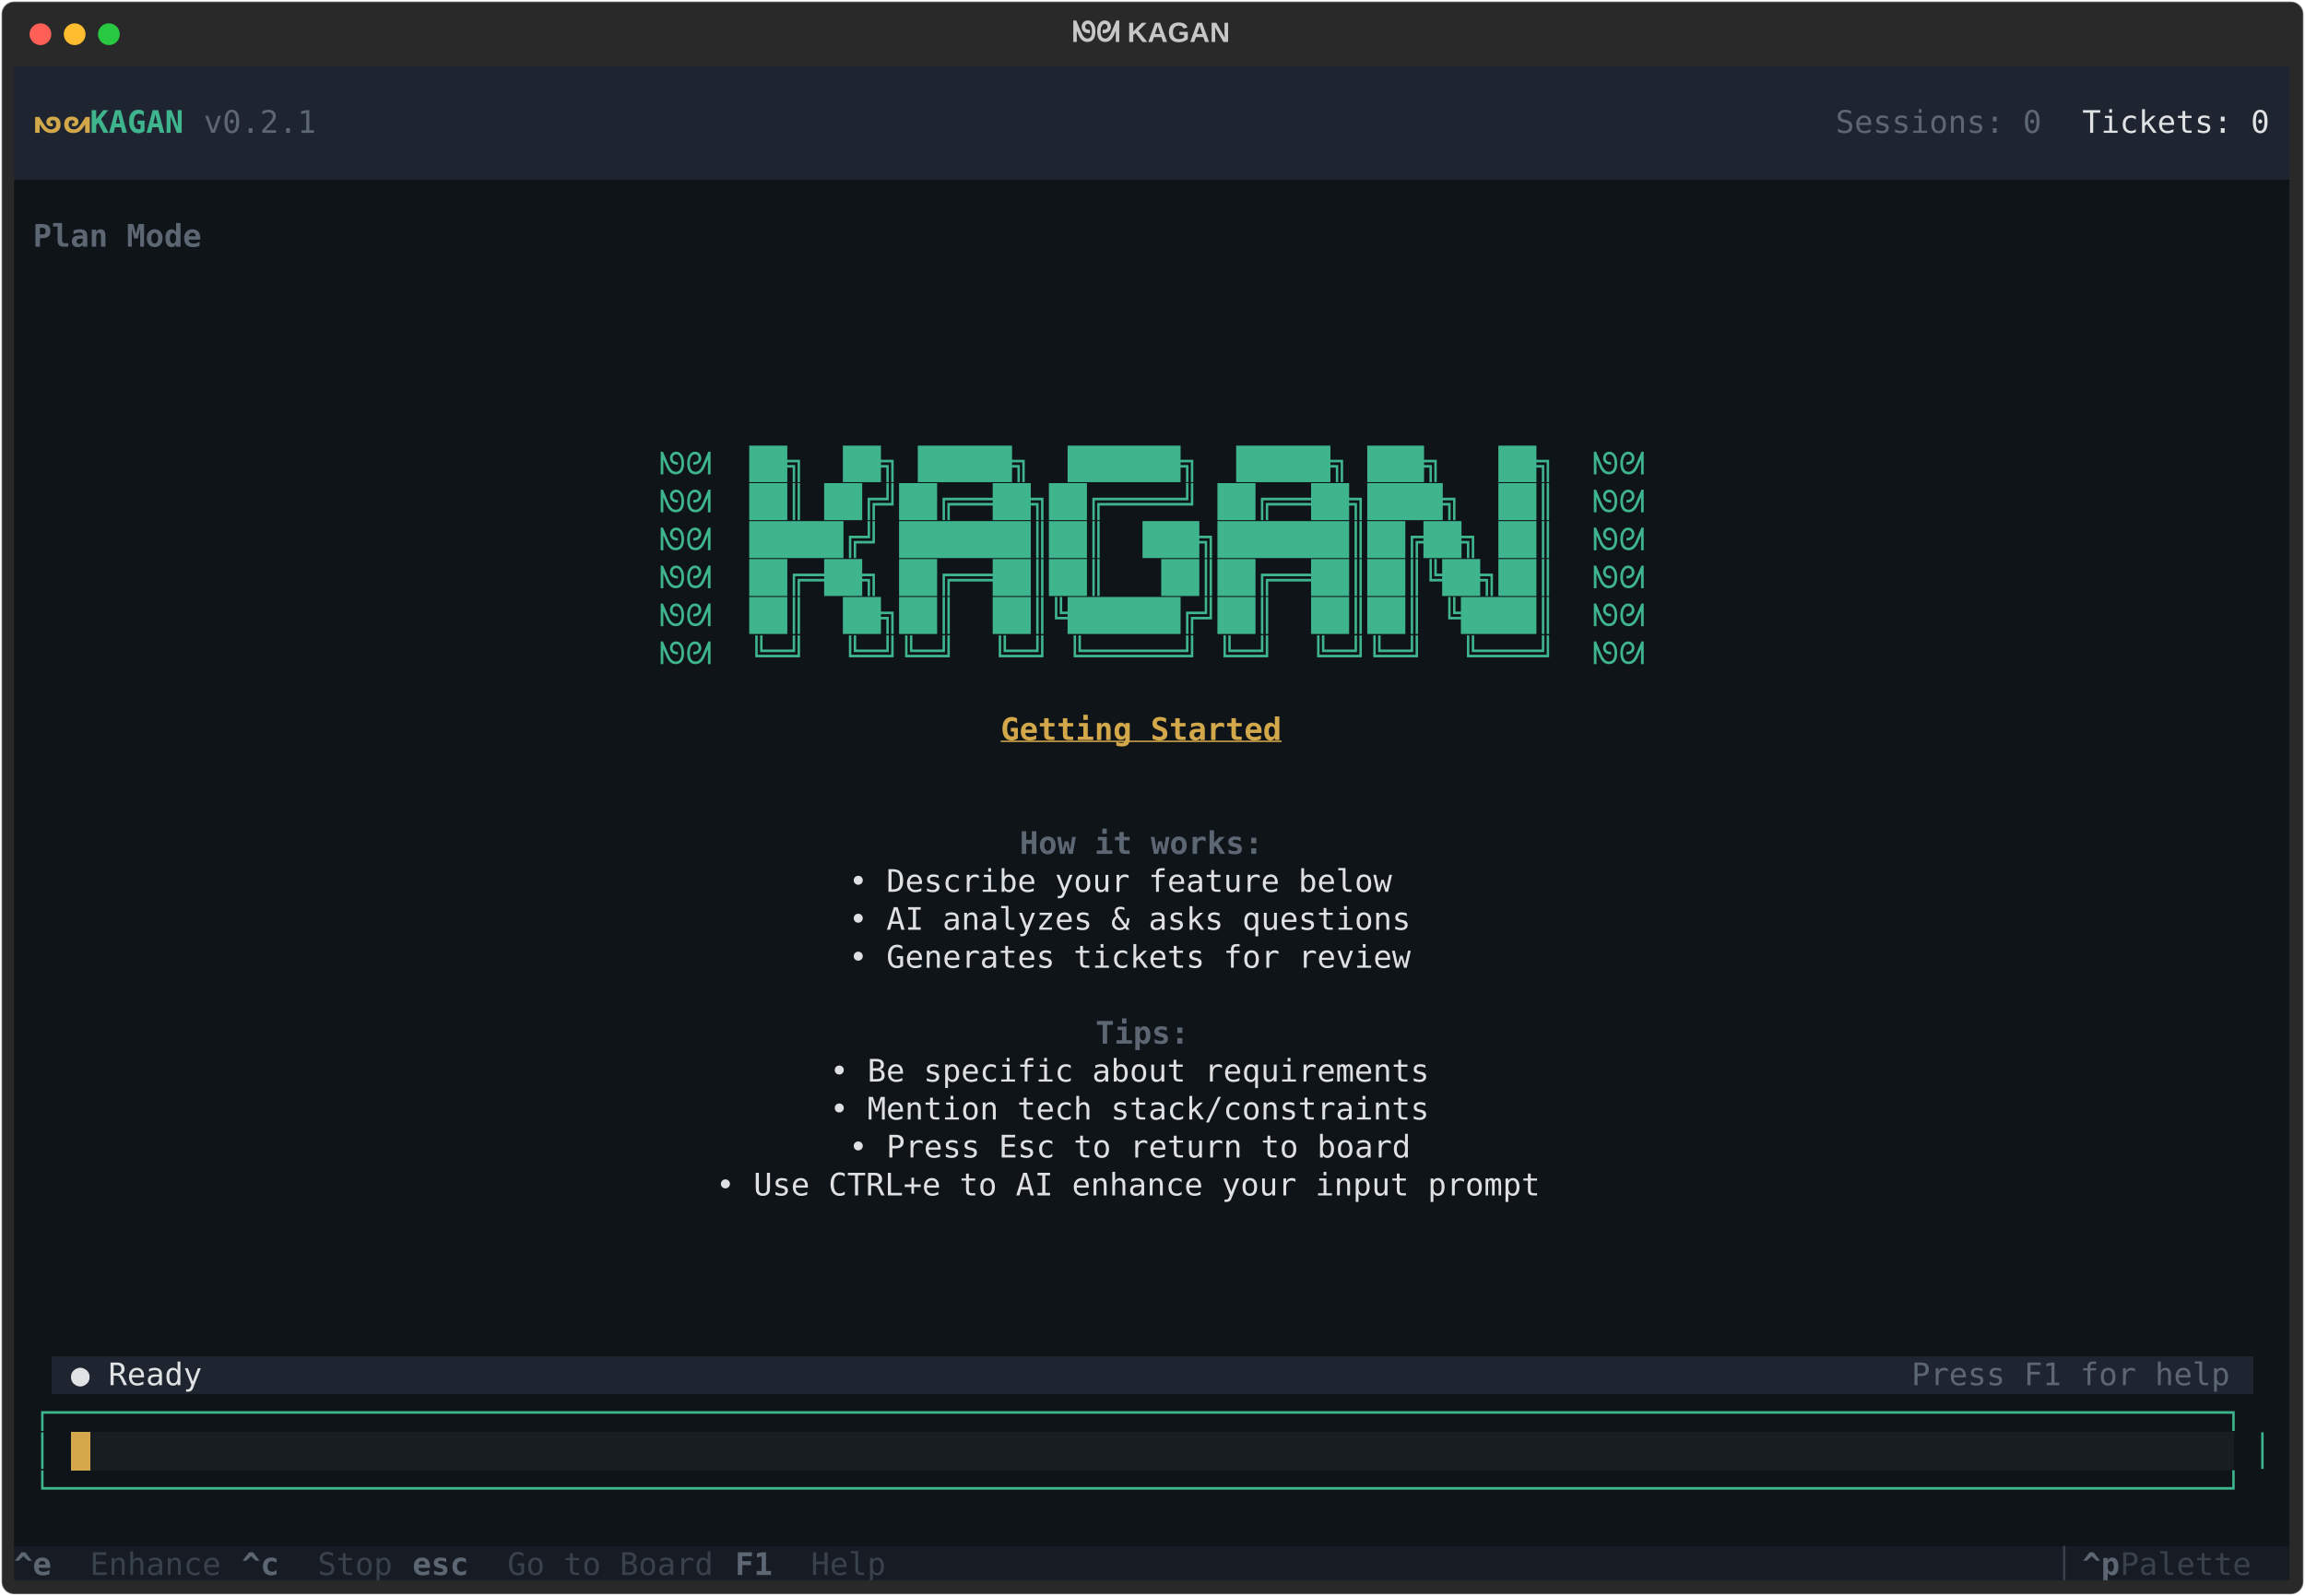
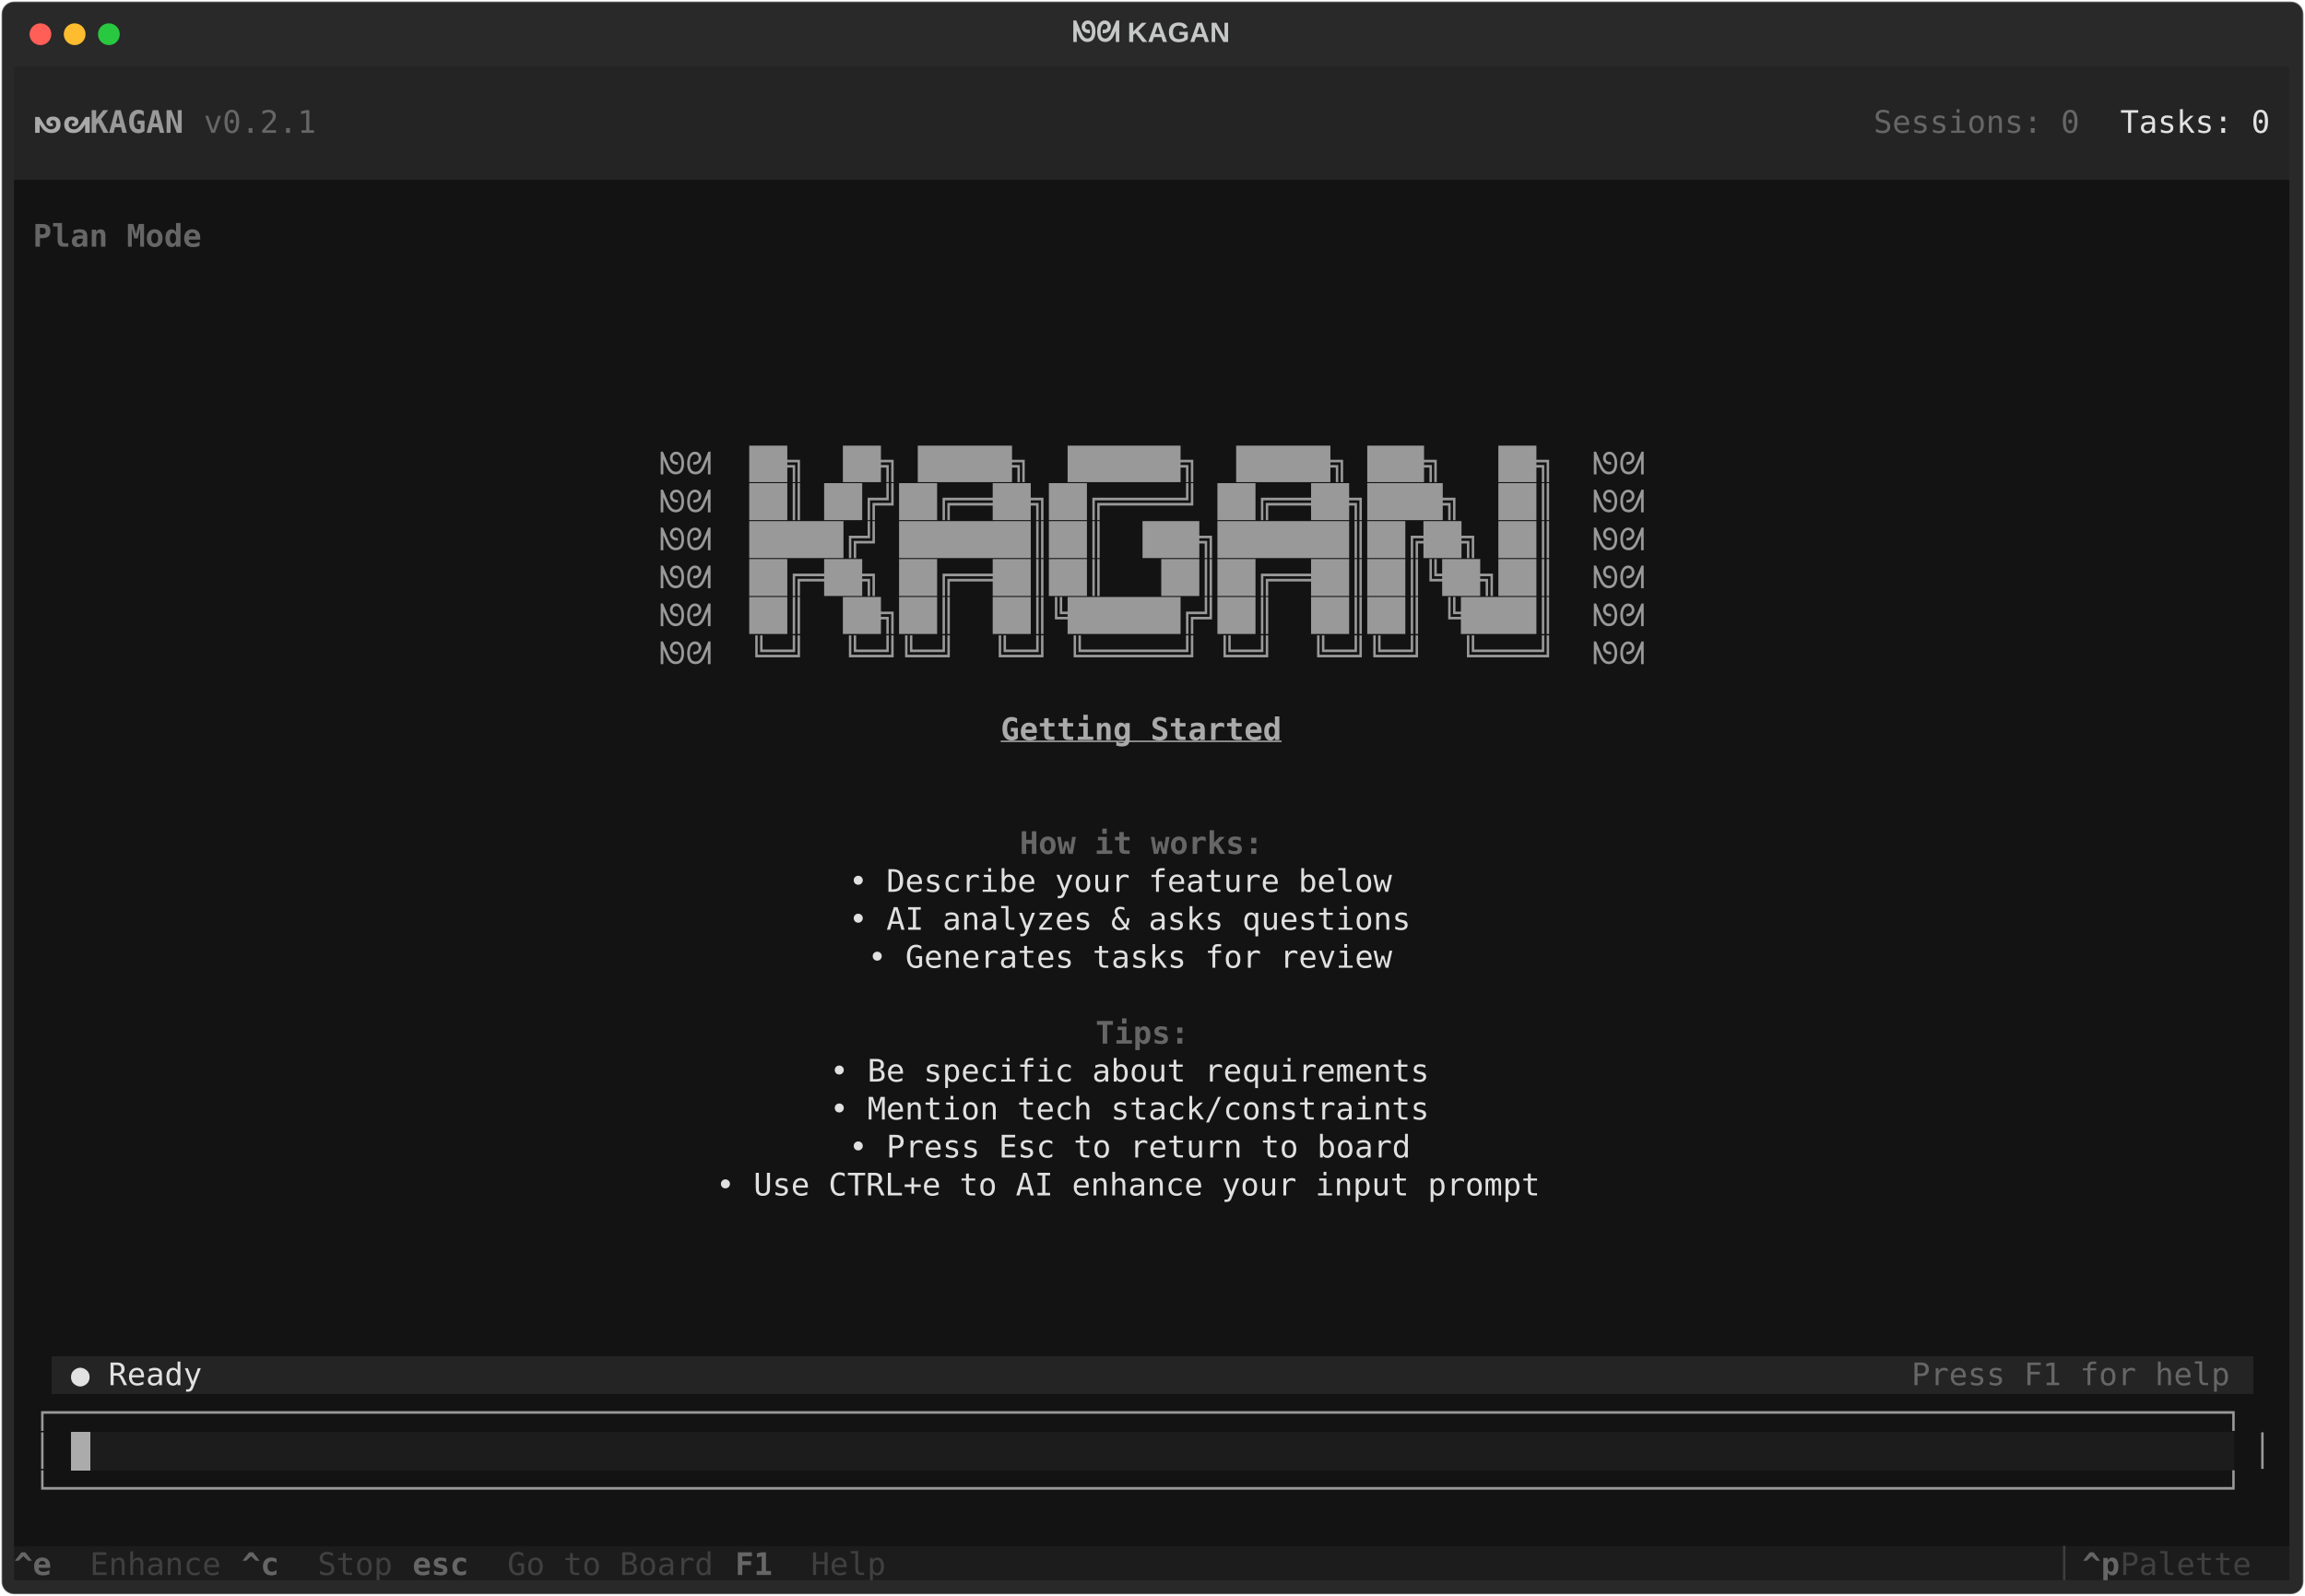
<svg xmlns="http://www.w3.org/2000/svg" class="rich-terminal" viewBox="0 0 1482 1026.0">
  <style>

    @font-face {
        font-family: "Fira Code";
        src: local("FiraCode-Regular"),
                url("https://cdnjs.cloudflare.com/ajax/libs/firacode/6.2.0/woff2/FiraCode-Regular.woff2") format("woff2"),
                url("https://cdnjs.cloudflare.com/ajax/libs/firacode/6.2.0/woff/FiraCode-Regular.woff") format("woff");
        font-style: normal;
        font-weight: 400;
    }
    @font-face {
        font-family: "Fira Code";
        src: local("FiraCode-Bold"),
                url("https://cdnjs.cloudflare.com/ajax/libs/firacode/6.2.0/woff2/FiraCode-Bold.woff2") format("woff2"),
                url("https://cdnjs.cloudflare.com/ajax/libs/firacode/6.2.0/woff/FiraCode-Bold.woff") format("woff");
        font-style: bold;
        font-weight: 700;
    }

    .terminal-matrix {
        font-family: Fira Code, monospace;
        font-size: 20px;
        line-height: 24.4px;
        font-variant-east-asian: full-width;
    }

    .terminal-title {
        font-size: 18px;
        font-weight: bold;
        font-family: arial;
    }

    .terminal-r1 { fill: #c5c8c6 }
- .terminal-r2 { fill: #d3a84b;font-weight: bold }
- .terminal-r3 { fill: #3fb58e;font-weight: bold }
- .terminal-r4 { fill: #5c6773 }
- .terminal-r5 { fill: #e1e2e4 }
- .terminal-r6 { fill: #5c6773;font-weight: bold }
- .terminal-r7 { fill: #3fb58e }
- .terminal-r8 { fill: #d3a84b;font-weight: bold;text-decoration: underline; }
- .terminal-r9 { fill: #dfe0e1 }
- .terminal-r10 { fill: #0f1419 }
- .terminal-r11 { fill: #c5cdd9 }
- .terminal-r12 { fill: #39414b }
- .terminal-r13 { fill: #393f48 }
+ .terminal-r2 { fill: #aaaaaa;font-weight: bold }
+ .terminal-r3 { fill: #999999;font-weight: bold }
+ .terminal-r4 { fill: #666666 }
+ .terminal-r5 { fill: #e2e2e2 }
+ .terminal-r6 { fill: #666666;font-weight: bold }
+ .terminal-r7 { fill: #999999 }
+ .terminal-r8 { fill: #aaaaaa;font-weight: bold;text-decoration: underline; }
+ .terminal-r9 { fill: #e0e0e0 }
+ .terminal-r10 { fill: #131313 }
+ .terminal-r11 { fill: #cccccc }
+ .terminal-r12 { fill: #404040 }
+ .terminal-r13 { fill: #3e3e3e }
    </style>
  <defs>
    <clipPath id="terminal-clip-terminal">
      <rect x="0" y="0" width="1463.0" height="975.0" />
    </clipPath>
    <clipPath id="terminal-line-0">
      <rect x="0" y="1.5" width="1464" height="24.65" />
    </clipPath>
    <clipPath id="terminal-line-1">
      <rect x="0" y="25.9" width="1464" height="24.65" />
    </clipPath>
    <clipPath id="terminal-line-2">
      <rect x="0" y="50.3" width="1464" height="24.65" />
    </clipPath>
    <clipPath id="terminal-line-3">
      <rect x="0" y="74.7" width="1464" height="24.65" />
    </clipPath>
    <clipPath id="terminal-line-4">
      <rect x="0" y="99.1" width="1464" height="24.65" />
    </clipPath>
    <clipPath id="terminal-line-5">
      <rect x="0" y="123.5" width="1464" height="24.65" />
    </clipPath>
    <clipPath id="terminal-line-6">
      <rect x="0" y="147.9" width="1464" height="24.65" />
    </clipPath>
    <clipPath id="terminal-line-7">
      <rect x="0" y="172.3" width="1464" height="24.65" />
    </clipPath>
    <clipPath id="terminal-line-8">
      <rect x="0" y="196.7" width="1464" height="24.65" />
    </clipPath>
    <clipPath id="terminal-line-9">
      <rect x="0" y="221.1" width="1464" height="24.65" />
    </clipPath>
    <clipPath id="terminal-line-10">
      <rect x="0" y="245.5" width="1464" height="24.65" />
    </clipPath>
    <clipPath id="terminal-line-11">
      <rect x="0" y="269.9" width="1464" height="24.65" />
    </clipPath>
    <clipPath id="terminal-line-12">
      <rect x="0" y="294.3" width="1464" height="24.65" />
    </clipPath>
    <clipPath id="terminal-line-13">
      <rect x="0" y="318.7" width="1464" height="24.65" />
    </clipPath>
    <clipPath id="terminal-line-14">
      <rect x="0" y="343.1" width="1464" height="24.65" />
    </clipPath>
    <clipPath id="terminal-line-15">
      <rect x="0" y="367.5" width="1464" height="24.65" />
    </clipPath>
    <clipPath id="terminal-line-16">
      <rect x="0" y="391.9" width="1464" height="24.65" />
    </clipPath>
    <clipPath id="terminal-line-17">
      <rect x="0" y="416.3" width="1464" height="24.65" />
    </clipPath>
    <clipPath id="terminal-line-18">
      <rect x="0" y="440.7" width="1464" height="24.65" />
    </clipPath>
    <clipPath id="terminal-line-19">
      <rect x="0" y="465.1" width="1464" height="24.65" />
    </clipPath>
    <clipPath id="terminal-line-20">
      <rect x="0" y="489.5" width="1464" height="24.65" />
    </clipPath>
    <clipPath id="terminal-line-21">
      <rect x="0" y="513.9" width="1464" height="24.65" />
    </clipPath>
    <clipPath id="terminal-line-22">
      <rect x="0" y="538.3" width="1464" height="24.65" />
    </clipPath>
    <clipPath id="terminal-line-23">
      <rect x="0" y="562.7" width="1464" height="24.65" />
    </clipPath>
    <clipPath id="terminal-line-24">
      <rect x="0" y="587.1" width="1464" height="24.65" />
    </clipPath>
    <clipPath id="terminal-line-25">
      <rect x="0" y="611.5" width="1464" height="24.65" />
    </clipPath>
    <clipPath id="terminal-line-26">
      <rect x="0" y="635.9" width="1464" height="24.65" />
    </clipPath>
    <clipPath id="terminal-line-27">
      <rect x="0" y="660.3" width="1464" height="24.65" />
    </clipPath>
    <clipPath id="terminal-line-28">
      <rect x="0" y="684.7" width="1464" height="24.65" />
    </clipPath>
    <clipPath id="terminal-line-29">
      <rect x="0" y="709.1" width="1464" height="24.65" />
    </clipPath>
    <clipPath id="terminal-line-30">
      <rect x="0" y="733.5" width="1464" height="24.65" />
    </clipPath>
    <clipPath id="terminal-line-31">
      <rect x="0" y="757.9" width="1464" height="24.65" />
    </clipPath>
    <clipPath id="terminal-line-32">
      <rect x="0" y="782.3" width="1464" height="24.65" />
    </clipPath>
    <clipPath id="terminal-line-33">
      <rect x="0" y="806.7" width="1464" height="24.65" />
    </clipPath>
    <clipPath id="terminal-line-34">
      <rect x="0" y="831.1" width="1464" height="24.65" />
    </clipPath>
    <clipPath id="terminal-line-35">
      <rect x="0" y="855.5" width="1464" height="24.65" />
    </clipPath>
    <clipPath id="terminal-line-36">
      <rect x="0" y="879.9" width="1464" height="24.65" />
    </clipPath>
    <clipPath id="terminal-line-37">
      <rect x="0" y="904.3" width="1464" height="24.65" />
    </clipPath>
    <clipPath id="terminal-line-38">
      <rect x="0" y="928.7" width="1464" height="24.65" />
    </clipPath>
  </defs>
  <rect fill="#292929" stroke="rgba(255,255,255,0.35)" stroke-width="1" x="1" y="1" width="1480" height="1024" rx="8" />
  <text class="terminal-title" fill="#c5c8c6" text-anchor="middle" x="740" y="27">ᘚᘛ KAGAN</text>
  <g transform="translate(26,22)">
    <circle cx="0" cy="0" r="7" fill="#ff5f57" />
    <circle cx="22" cy="0" r="7" fill="#febc2e" />
    <circle cx="44" cy="0" r="7" fill="#28c840" />
  </g>
  <g transform="translate(9, 41)" clip-path="url(#terminal-clip-terminal)">
-     <rect fill="#1e2530" x="0" y="1.5" width="1464" height="24.65" shape-rendering="crispEdges" />
-     <rect fill="#1e2530" x="0" y="25.9" width="12.2" height="24.65" shape-rendering="crispEdges" />
-     <rect fill="#1e2530" x="12.2" y="25.9" width="24.4" height="24.65" shape-rendering="crispEdges" />
-     <rect fill="#1e2530" x="36.6" y="25.9" width="12.2" height="24.65" shape-rendering="crispEdges" />
-     <rect fill="#1e2530" x="48.8" y="25.9" width="61" height="24.65" shape-rendering="crispEdges" />
-     <rect fill="#1e2530" x="109.8" y="25.9" width="12.2" height="24.65" shape-rendering="crispEdges" />
-     <rect fill="#1e2530" x="122" y="25.9" width="73.2" height="24.65" shape-rendering="crispEdges" />
-     <rect fill="#1e2530" x="195.2" y="25.9" width="0" height="24.65" shape-rendering="crispEdges" />
-     <rect fill="#1e2530" x="195.2" y="25.9" width="951.6" height="24.65" shape-rendering="crispEdges" />
-     <rect fill="#1e2530" x="1146.8" y="25.9" width="0" height="24.65" shape-rendering="crispEdges" />
-     <rect fill="#1e2530" x="1146.8" y="25.9" width="24.4" height="24.65" shape-rendering="crispEdges" />
-     <rect fill="#1e2530" x="1171.2" y="25.9" width="134.2" height="24.65" shape-rendering="crispEdges" />
-     <rect fill="#1e2530" x="1305.4" y="25.9" width="24.4" height="24.65" shape-rendering="crispEdges" />
-     <rect fill="#1e2530" x="1329.8" y="25.9" width="122" height="24.65" shape-rendering="crispEdges" />
-     <rect fill="#1e2530" x="1451.8" y="25.9" width="12.2" height="24.65" shape-rendering="crispEdges" />
-     <rect fill="#1e2530" x="0" y="50.3" width="1464" height="24.65" shape-rendering="crispEdges" />
-     <rect fill="#0f1419" x="0" y="74.7" width="1464" height="24.65" shape-rendering="crispEdges" />
-     <rect fill="#0f1419" x="0" y="99.1" width="12.2" height="24.65" shape-rendering="crispEdges" />
-     <rect fill="#0f1419" x="12.2" y="99.1" width="109.8" height="24.65" shape-rendering="crispEdges" />
-     <rect fill="#0f1419" x="122" y="99.1" width="1342" height="24.65" shape-rendering="crispEdges" />
-     <rect fill="#0f1419" x="0" y="123.5" width="1464" height="24.65" shape-rendering="crispEdges" />
-     <rect fill="#0f1419" x="0" y="147.9" width="1464" height="24.65" shape-rendering="crispEdges" />
-     <rect fill="#0f1419" x="0" y="172.3" width="1464" height="24.65" shape-rendering="crispEdges" />
-     <rect fill="#0f1419" x="0" y="196.7" width="1464" height="24.65" shape-rendering="crispEdges" />
-     <rect fill="#0f1419" x="0" y="221.1" width="1464" height="24.65" shape-rendering="crispEdges" />
-     <rect fill="#0f1419" x="0" y="245.5" width="414.8" height="24.65" shape-rendering="crispEdges" />
-     <rect fill="#0f1419" x="414.8" y="245.5" width="622.2" height="24.65" shape-rendering="crispEdges" />
-     <rect fill="#0f1419" x="1037" y="245.5" width="427" height="24.65" shape-rendering="crispEdges" />
-     <rect fill="#0f1419" x="0" y="269.9" width="414.8" height="24.65" shape-rendering="crispEdges" />
-     <rect fill="#0f1419" x="414.8" y="269.9" width="622.2" height="24.65" shape-rendering="crispEdges" />
-     <rect fill="#0f1419" x="1037" y="269.9" width="427" height="24.65" shape-rendering="crispEdges" />
-     <rect fill="#0f1419" x="0" y="294.3" width="414.8" height="24.65" shape-rendering="crispEdges" />
-     <rect fill="#0f1419" x="414.8" y="294.3" width="622.2" height="24.65" shape-rendering="crispEdges" />
-     <rect fill="#0f1419" x="1037" y="294.3" width="427" height="24.65" shape-rendering="crispEdges" />
-     <rect fill="#0f1419" x="0" y="318.7" width="414.8" height="24.65" shape-rendering="crispEdges" />
-     <rect fill="#0f1419" x="414.8" y="318.7" width="622.2" height="24.65" shape-rendering="crispEdges" />
-     <rect fill="#0f1419" x="1037" y="318.7" width="427" height="24.65" shape-rendering="crispEdges" />
-     <rect fill="#0f1419" x="0" y="343.1" width="414.8" height="24.65" shape-rendering="crispEdges" />
-     <rect fill="#0f1419" x="414.8" y="343.1" width="622.2" height="24.65" shape-rendering="crispEdges" />
-     <rect fill="#0f1419" x="1037" y="343.1" width="427" height="24.65" shape-rendering="crispEdges" />
-     <rect fill="#0f1419" x="0" y="367.5" width="414.8" height="24.65" shape-rendering="crispEdges" />
-     <rect fill="#0f1419" x="414.8" y="367.5" width="622.2" height="24.65" shape-rendering="crispEdges" />
-     <rect fill="#0f1419" x="1037" y="367.5" width="427" height="24.65" shape-rendering="crispEdges" />
-     <rect fill="#0f1419" x="0" y="391.9" width="1464" height="24.65" shape-rendering="crispEdges" />
-     <rect fill="#0f1419" x="0" y="416.3" width="634.4" height="24.65" shape-rendering="crispEdges" />
-     <rect fill="#0f1419" x="634.4" y="416.3" width="183" height="24.65" shape-rendering="crispEdges" />
-     <rect fill="#0f1419" x="817.4" y="416.3" width="646.6" height="24.65" shape-rendering="crispEdges" />
-     <rect fill="#0f1419" x="0" y="440.7" width="1464" height="24.65" shape-rendering="crispEdges" />
-     <rect fill="#0f1419" x="0" y="465.1" width="1464" height="24.65" shape-rendering="crispEdges" />
-     <rect fill="#0f1419" x="0" y="489.5" width="646.6" height="24.65" shape-rendering="crispEdges" />
-     <rect fill="#0f1419" x="646.6" y="489.5" width="158.6" height="24.65" shape-rendering="crispEdges" />
-     <rect fill="#0f1419" x="805.2" y="489.5" width="658.8" height="24.65" shape-rendering="crispEdges" />
-     <rect fill="#0f1419" x="0" y="513.9" width="536.8" height="24.65" shape-rendering="crispEdges" />
-     <rect fill="#0f1419" x="536.8" y="513.9" width="378.2" height="24.65" shape-rendering="crispEdges" />
-     <rect fill="#0f1419" x="915" y="513.9" width="549" height="24.65" shape-rendering="crispEdges" />
-     <rect fill="#0f1419" x="0" y="538.3" width="536.8" height="24.65" shape-rendering="crispEdges" />
-     <rect fill="#0f1419" x="536.8" y="538.3" width="390.4" height="24.65" shape-rendering="crispEdges" />
-     <rect fill="#0f1419" x="927.2" y="538.3" width="536.8" height="24.65" shape-rendering="crispEdges" />
-     <rect fill="#0f1419" x="0" y="562.7" width="536.8" height="24.65" shape-rendering="crispEdges" />
-     <rect fill="#0f1419" x="536.8" y="562.7" width="390.4" height="24.65" shape-rendering="crispEdges" />
-     <rect fill="#0f1419" x="927.2" y="562.7" width="536.8" height="24.65" shape-rendering="crispEdges" />
-     <rect fill="#0f1419" x="0" y="587.1" width="1464" height="24.65" shape-rendering="crispEdges" />
-     <rect fill="#0f1419" x="0" y="611.5" width="695.4" height="24.65" shape-rendering="crispEdges" />
-     <rect fill="#0f1419" x="695.4" y="611.5" width="61" height="24.65" shape-rendering="crispEdges" />
-     <rect fill="#0f1419" x="756.4" y="611.5" width="707.6" height="24.65" shape-rendering="crispEdges" />
-     <rect fill="#0f1419" x="0" y="635.9" width="524.6" height="24.65" shape-rendering="crispEdges" />
-     <rect fill="#0f1419" x="524.6" y="635.9" width="414.8" height="24.65" shape-rendering="crispEdges" />
-     <rect fill="#0f1419" x="939.4" y="635.9" width="524.6" height="24.65" shape-rendering="crispEdges" />
-     <rect fill="#0f1419" x="0" y="660.3" width="524.6" height="24.65" shape-rendering="crispEdges" />
-     <rect fill="#0f1419" x="524.6" y="660.3" width="414.8" height="24.65" shape-rendering="crispEdges" />
-     <rect fill="#0f1419" x="939.4" y="660.3" width="524.6" height="24.65" shape-rendering="crispEdges" />
-     <rect fill="#0f1419" x="0" y="684.7" width="536.8" height="24.65" shape-rendering="crispEdges" />
-     <rect fill="#0f1419" x="536.8" y="684.7" width="390.4" height="24.65" shape-rendering="crispEdges" />
-     <rect fill="#0f1419" x="927.2" y="684.7" width="536.8" height="24.65" shape-rendering="crispEdges" />
-     <rect fill="#0f1419" x="0" y="709.1" width="451.4" height="24.65" shape-rendering="crispEdges" />
-     <rect fill="#0f1419" x="451.4" y="709.1" width="561.2" height="24.65" shape-rendering="crispEdges" />
-     <rect fill="#0f1419" x="1012.6" y="709.1" width="451.4" height="24.65" shape-rendering="crispEdges" />
-     <rect fill="#0f1419" x="0" y="733.5" width="1464" height="24.65" shape-rendering="crispEdges" />
-     <rect fill="#0f1419" x="0" y="757.9" width="1464" height="24.65" shape-rendering="crispEdges" />
-     <rect fill="#0f1419" x="0" y="782.3" width="1464" height="24.65" shape-rendering="crispEdges" />
-     <rect fill="#0f1419" x="0" y="806.7" width="1464" height="24.65" shape-rendering="crispEdges" />
-     <rect fill="#0f1419" x="0" y="831.1" width="24.4" height="24.65" shape-rendering="crispEdges" />
-     <rect fill="#1e2530" x="24.4" y="831.1" width="12.2" height="24.65" shape-rendering="crispEdges" />
-     <rect fill="#1e2530" x="36.6" y="831.1" width="85.4" height="24.65" shape-rendering="crispEdges" />
-     <rect fill="#1e2530" x="122" y="831.1" width="1098" height="24.65" shape-rendering="crispEdges" />
-     <rect fill="#1e2530" x="1220" y="831.1" width="207.4" height="24.65" shape-rendering="crispEdges" />
-     <rect fill="#1e2530" x="1427.4" y="831.1" width="12.2" height="24.65" shape-rendering="crispEdges" />
-     <rect fill="#0f1419" x="1439.6" y="831.1" width="24.4" height="24.65" shape-rendering="crispEdges" />
-     <rect fill="#0f1419" x="0" y="855.5" width="12.2" height="24.65" shape-rendering="crispEdges" />
-     <rect fill="#0f1419" x="12.2" y="855.5" width="1439.6" height="24.65" shape-rendering="crispEdges" />
-     <rect fill="#0f1419" x="1451.8" y="855.5" width="12.2" height="24.65" shape-rendering="crispEdges" />
-     <rect fill="#0f1419" x="0" y="879.9" width="12.2" height="24.65" shape-rendering="crispEdges" />
-     <rect fill="#0f1419" x="12.2" y="879.9" width="12.2" height="24.65" shape-rendering="crispEdges" />
-     <rect fill="#0f1419" x="24.4" y="879.9" width="12.2" height="24.65" shape-rendering="crispEdges" />
-     <rect fill="#d4a84b" x="36.6" y="879.9" width="12.2" height="24.65" shape-rendering="crispEdges" />
-     <rect fill="#181d22" x="48.8" y="879.9" width="1378.6" height="24.65" shape-rendering="crispEdges" />
-     <rect fill="#0f1419" x="1427.4" y="879.9" width="12.2" height="24.65" shape-rendering="crispEdges" />
-     <rect fill="#0f1419" x="1439.6" y="879.9" width="12.2" height="24.65" shape-rendering="crispEdges" />
-     <rect fill="#0f1419" x="1451.8" y="879.9" width="12.2" height="24.65" shape-rendering="crispEdges" />
-     <rect fill="#0f1419" x="0" y="904.3" width="12.2" height="24.65" shape-rendering="crispEdges" />
-     <rect fill="#0f1419" x="12.2" y="904.3" width="1439.6" height="24.65" shape-rendering="crispEdges" />
-     <rect fill="#0f1419" x="1451.8" y="904.3" width="12.2" height="24.65" shape-rendering="crispEdges" />
-     <rect fill="#0f1419" x="0" y="928.7" width="1464" height="24.65" shape-rendering="crispEdges" />
-     <rect fill="#171c24" x="0" y="953.1" width="48.8" height="24.65" shape-rendering="crispEdges" />
-     <rect fill="#171c24" x="48.8" y="953.1" width="97.6" height="24.65" shape-rendering="crispEdges" />
-     <rect fill="#171c24" x="146.4" y="953.1" width="48.8" height="24.65" shape-rendering="crispEdges" />
-     <rect fill="#171c24" x="195.2" y="953.1" width="61" height="24.65" shape-rendering="crispEdges" />
-     <rect fill="#171c24" x="256.2" y="953.1" width="61" height="24.65" shape-rendering="crispEdges" />
-     <rect fill="#171c24" x="317.2" y="953.1" width="146.4" height="24.65" shape-rendering="crispEdges" />
-     <rect fill="#171c24" x="463.6" y="953.1" width="48.8" height="24.65" shape-rendering="crispEdges" />
-     <rect fill="#171c24" x="512.4" y="953.1" width="61" height="24.65" shape-rendering="crispEdges" />
-     <rect fill="#171c24" x="573.4" y="953.1" width="744.2" height="24.65" shape-rendering="crispEdges" />
-     <rect fill="#171c24" x="1317.6" y="953.1" width="12.2" height="24.65" shape-rendering="crispEdges" />
-     <rect fill="#171c24" x="1329.8" y="953.1" width="24.4" height="24.65" shape-rendering="crispEdges" />
-     <rect fill="#171c24" x="1354.2" y="953.1" width="97.6" height="24.65" shape-rendering="crispEdges" />
-     <rect fill="#171c24" x="1451.8" y="953.1" width="12.2" height="24.65" shape-rendering="crispEdges" />
+     <rect fill="#242424" x="0" y="1.5" width="1464" height="24.65" shape-rendering="crispEdges" />
+     <rect fill="#242424" x="0" y="25.9" width="12.2" height="24.65" shape-rendering="crispEdges" />
+     <rect fill="#242424" x="12.2" y="25.9" width="24.4" height="24.65" shape-rendering="crispEdges" />
+     <rect fill="#242424" x="36.6" y="25.9" width="12.2" height="24.65" shape-rendering="crispEdges" />
+     <rect fill="#242424" x="48.8" y="25.9" width="61" height="24.65" shape-rendering="crispEdges" />
+     <rect fill="#242424" x="109.8" y="25.9" width="12.2" height="24.65" shape-rendering="crispEdges" />
+     <rect fill="#242424" x="122" y="25.9" width="73.2" height="24.65" shape-rendering="crispEdges" />
+     <rect fill="#242424" x="195.2" y="25.9" width="0" height="24.65" shape-rendering="crispEdges" />
+     <rect fill="#242424" x="195.2" y="25.9" width="976" height="24.65" shape-rendering="crispEdges" />
+     <rect fill="#242424" x="1171.2" y="25.9" width="0" height="24.65" shape-rendering="crispEdges" />
+     <rect fill="#242424" x="1171.2" y="25.9" width="24.4" height="24.65" shape-rendering="crispEdges" />
+     <rect fill="#242424" x="1195.6" y="25.9" width="134.2" height="24.65" shape-rendering="crispEdges" />
+     <rect fill="#242424" x="1329.8" y="25.9" width="24.4" height="24.65" shape-rendering="crispEdges" />
+     <rect fill="#242424" x="1354.2" y="25.9" width="97.6" height="24.65" shape-rendering="crispEdges" />
+     <rect fill="#242424" x="1451.8" y="25.9" width="12.2" height="24.65" shape-rendering="crispEdges" />
+     <rect fill="#242424" x="0" y="50.3" width="1464" height="24.65" shape-rendering="crispEdges" />
+     <rect fill="#131313" x="0" y="74.7" width="1464" height="24.65" shape-rendering="crispEdges" />
+     <rect fill="#131313" x="0" y="99.1" width="12.2" height="24.65" shape-rendering="crispEdges" />
+     <rect fill="#131313" x="12.2" y="99.1" width="109.8" height="24.65" shape-rendering="crispEdges" />
+     <rect fill="#131313" x="122" y="99.1" width="1342" height="24.65" shape-rendering="crispEdges" />
+     <rect fill="#131313" x="0" y="123.5" width="1464" height="24.65" shape-rendering="crispEdges" />
+     <rect fill="#131313" x="0" y="147.9" width="1464" height="24.65" shape-rendering="crispEdges" />
+     <rect fill="#131313" x="0" y="172.3" width="1464" height="24.65" shape-rendering="crispEdges" />
+     <rect fill="#131313" x="0" y="196.7" width="1464" height="24.65" shape-rendering="crispEdges" />
+     <rect fill="#131313" x="0" y="221.1" width="1464" height="24.65" shape-rendering="crispEdges" />
+     <rect fill="#131313" x="0" y="245.5" width="414.8" height="24.65" shape-rendering="crispEdges" />
+     <rect fill="#131313" x="414.8" y="245.5" width="622.2" height="24.65" shape-rendering="crispEdges" />
+     <rect fill="#131313" x="1037" y="245.5" width="427" height="24.65" shape-rendering="crispEdges" />
+     <rect fill="#131313" x="0" y="269.9" width="414.8" height="24.65" shape-rendering="crispEdges" />
+     <rect fill="#131313" x="414.8" y="269.9" width="622.2" height="24.65" shape-rendering="crispEdges" />
+     <rect fill="#131313" x="1037" y="269.9" width="427" height="24.65" shape-rendering="crispEdges" />
+     <rect fill="#131313" x="0" y="294.3" width="414.8" height="24.65" shape-rendering="crispEdges" />
+     <rect fill="#131313" x="414.8" y="294.3" width="622.2" height="24.65" shape-rendering="crispEdges" />
+     <rect fill="#131313" x="1037" y="294.3" width="427" height="24.65" shape-rendering="crispEdges" />
+     <rect fill="#131313" x="0" y="318.7" width="414.8" height="24.65" shape-rendering="crispEdges" />
+     <rect fill="#131313" x="414.8" y="318.7" width="622.2" height="24.65" shape-rendering="crispEdges" />
+     <rect fill="#131313" x="1037" y="318.7" width="427" height="24.65" shape-rendering="crispEdges" />
+     <rect fill="#131313" x="0" y="343.1" width="414.8" height="24.65" shape-rendering="crispEdges" />
+     <rect fill="#131313" x="414.8" y="343.1" width="622.2" height="24.65" shape-rendering="crispEdges" />
+     <rect fill="#131313" x="1037" y="343.1" width="427" height="24.65" shape-rendering="crispEdges" />
+     <rect fill="#131313" x="0" y="367.5" width="414.8" height="24.65" shape-rendering="crispEdges" />
+     <rect fill="#131313" x="414.8" y="367.5" width="622.2" height="24.65" shape-rendering="crispEdges" />
+     <rect fill="#131313" x="1037" y="367.5" width="427" height="24.65" shape-rendering="crispEdges" />
+     <rect fill="#131313" x="0" y="391.9" width="1464" height="24.65" shape-rendering="crispEdges" />
+     <rect fill="#131313" x="0" y="416.3" width="634.4" height="24.65" shape-rendering="crispEdges" />
+     <rect fill="#131313" x="634.4" y="416.3" width="183" height="24.65" shape-rendering="crispEdges" />
+     <rect fill="#131313" x="817.4" y="416.3" width="646.6" height="24.65" shape-rendering="crispEdges" />
+     <rect fill="#131313" x="0" y="440.7" width="1464" height="24.65" shape-rendering="crispEdges" />
+     <rect fill="#131313" x="0" y="465.1" width="1464" height="24.65" shape-rendering="crispEdges" />
+     <rect fill="#131313" x="0" y="489.5" width="646.6" height="24.65" shape-rendering="crispEdges" />
+     <rect fill="#131313" x="646.6" y="489.5" width="158.6" height="24.65" shape-rendering="crispEdges" />
+     <rect fill="#131313" x="805.2" y="489.5" width="658.8" height="24.65" shape-rendering="crispEdges" />
+     <rect fill="#131313" x="0" y="513.9" width="536.8" height="24.65" shape-rendering="crispEdges" />
+     <rect fill="#131313" x="536.8" y="513.9" width="378.2" height="24.65" shape-rendering="crispEdges" />
+     <rect fill="#131313" x="915" y="513.9" width="549" height="24.65" shape-rendering="crispEdges" />
+     <rect fill="#131313" x="0" y="538.3" width="536.8" height="24.65" shape-rendering="crispEdges" />
+     <rect fill="#131313" x="536.8" y="538.3" width="390.4" height="24.65" shape-rendering="crispEdges" />
+     <rect fill="#131313" x="927.2" y="538.3" width="536.8" height="24.65" shape-rendering="crispEdges" />
+     <rect fill="#131313" x="0" y="562.7" width="549" height="24.65" shape-rendering="crispEdges" />
+     <rect fill="#131313" x="549" y="562.7" width="366" height="24.65" shape-rendering="crispEdges" />
+     <rect fill="#131313" x="915" y="562.7" width="549" height="24.65" shape-rendering="crispEdges" />
+     <rect fill="#131313" x="0" y="587.1" width="1464" height="24.65" shape-rendering="crispEdges" />
+     <rect fill="#131313" x="0" y="611.5" width="695.4" height="24.65" shape-rendering="crispEdges" />
+     <rect fill="#131313" x="695.4" y="611.5" width="61" height="24.65" shape-rendering="crispEdges" />
+     <rect fill="#131313" x="756.4" y="611.5" width="707.6" height="24.65" shape-rendering="crispEdges" />
+     <rect fill="#131313" x="0" y="635.9" width="524.6" height="24.65" shape-rendering="crispEdges" />
+     <rect fill="#131313" x="524.6" y="635.9" width="414.8" height="24.65" shape-rendering="crispEdges" />
+     <rect fill="#131313" x="939.4" y="635.9" width="524.6" height="24.65" shape-rendering="crispEdges" />
+     <rect fill="#131313" x="0" y="660.3" width="524.6" height="24.65" shape-rendering="crispEdges" />
+     <rect fill="#131313" x="524.6" y="660.3" width="414.8" height="24.65" shape-rendering="crispEdges" />
+     <rect fill="#131313" x="939.4" y="660.3" width="524.6" height="24.65" shape-rendering="crispEdges" />
+     <rect fill="#131313" x="0" y="684.7" width="536.8" height="24.65" shape-rendering="crispEdges" />
+     <rect fill="#131313" x="536.8" y="684.7" width="390.4" height="24.65" shape-rendering="crispEdges" />
+     <rect fill="#131313" x="927.2" y="684.7" width="536.8" height="24.65" shape-rendering="crispEdges" />
+     <rect fill="#131313" x="0" y="709.1" width="451.4" height="24.65" shape-rendering="crispEdges" />
+     <rect fill="#131313" x="451.4" y="709.1" width="561.2" height="24.65" shape-rendering="crispEdges" />
+     <rect fill="#131313" x="1012.6" y="709.1" width="451.4" height="24.65" shape-rendering="crispEdges" />
+     <rect fill="#131313" x="0" y="733.5" width="1464" height="24.65" shape-rendering="crispEdges" />
+     <rect fill="#131313" x="0" y="757.9" width="1464" height="24.65" shape-rendering="crispEdges" />
+     <rect fill="#131313" x="0" y="782.3" width="1464" height="24.65" shape-rendering="crispEdges" />
+     <rect fill="#131313" x="0" y="806.7" width="1464" height="24.65" shape-rendering="crispEdges" />
+     <rect fill="#131313" x="0" y="831.1" width="24.4" height="24.65" shape-rendering="crispEdges" />
+     <rect fill="#242424" x="24.4" y="831.1" width="12.2" height="24.65" shape-rendering="crispEdges" />
+     <rect fill="#242424" x="36.6" y="831.1" width="85.4" height="24.65" shape-rendering="crispEdges" />
+     <rect fill="#242424" x="122" y="831.1" width="1098" height="24.65" shape-rendering="crispEdges" />
+     <rect fill="#242424" x="1220" y="831.1" width="207.4" height="24.65" shape-rendering="crispEdges" />
+     <rect fill="#242424" x="1427.4" y="831.1" width="12.2" height="24.65" shape-rendering="crispEdges" />
+     <rect fill="#131313" x="1439.6" y="831.1" width="24.4" height="24.65" shape-rendering="crispEdges" />
+     <rect fill="#131313" x="0" y="855.5" width="12.2" height="24.65" shape-rendering="crispEdges" />
+     <rect fill="#131313" x="12.2" y="855.5" width="1439.6" height="24.65" shape-rendering="crispEdges" />
+     <rect fill="#131313" x="1451.8" y="855.5" width="12.2" height="24.65" shape-rendering="crispEdges" />
+     <rect fill="#131313" x="0" y="879.9" width="12.2" height="24.65" shape-rendering="crispEdges" />
+     <rect fill="#131313" x="12.2" y="879.9" width="12.2" height="24.65" shape-rendering="crispEdges" />
+     <rect fill="#131313" x="24.4" y="879.9" width="12.2" height="24.65" shape-rendering="crispEdges" />
+     <rect fill="#ababab" x="36.6" y="879.9" width="12.2" height="24.65" shape-rendering="crispEdges" />
+     <rect fill="#1c1c1c" x="48.8" y="879.9" width="1378.6" height="24.65" shape-rendering="crispEdges" />
+     <rect fill="#131313" x="1427.4" y="879.9" width="12.2" height="24.65" shape-rendering="crispEdges" />
+     <rect fill="#131313" x="1439.6" y="879.9" width="12.2" height="24.65" shape-rendering="crispEdges" />
+     <rect fill="#131313" x="1451.8" y="879.9" width="12.2" height="24.65" shape-rendering="crispEdges" />
+     <rect fill="#131313" x="0" y="904.3" width="12.2" height="24.65" shape-rendering="crispEdges" />
+     <rect fill="#131313" x="12.2" y="904.3" width="1439.6" height="24.65" shape-rendering="crispEdges" />
+     <rect fill="#131313" x="1451.8" y="904.3" width="12.2" height="24.65" shape-rendering="crispEdges" />
+     <rect fill="#131313" x="0" y="928.7" width="1464" height="24.65" shape-rendering="crispEdges" />
+     <rect fill="#1c1c1c" x="0" y="953.1" width="48.8" height="24.65" shape-rendering="crispEdges" />
+     <rect fill="#1c1c1c" x="48.8" y="953.1" width="97.6" height="24.65" shape-rendering="crispEdges" />
+     <rect fill="#1c1c1c" x="146.4" y="953.1" width="48.8" height="24.65" shape-rendering="crispEdges" />
+     <rect fill="#1c1c1c" x="195.2" y="953.1" width="61" height="24.65" shape-rendering="crispEdges" />
+     <rect fill="#1c1c1c" x="256.2" y="953.1" width="61" height="24.65" shape-rendering="crispEdges" />
+     <rect fill="#1c1c1c" x="317.2" y="953.1" width="146.4" height="24.65" shape-rendering="crispEdges" />
+     <rect fill="#1c1c1c" x="463.6" y="953.1" width="48.8" height="24.65" shape-rendering="crispEdges" />
+     <rect fill="#1c1c1c" x="512.4" y="953.1" width="61" height="24.65" shape-rendering="crispEdges" />
+     <rect fill="#1c1c1c" x="573.4" y="953.1" width="744.2" height="24.65" shape-rendering="crispEdges" />
+     <rect fill="#1c1c1c" x="1317.6" y="953.1" width="12.2" height="24.65" shape-rendering="crispEdges" />
+     <rect fill="#1c1c1c" x="1329.8" y="953.1" width="24.4" height="24.65" shape-rendering="crispEdges" />
+     <rect fill="#1c1c1c" x="1354.2" y="953.1" width="97.6" height="24.65" shape-rendering="crispEdges" />
+     <rect fill="#1c1c1c" x="1451.8" y="953.1" width="12.2" height="24.65" shape-rendering="crispEdges" />
    <g class="terminal-matrix">
      <text class="terminal-r1" x="1464" y="20" textLength="12.2" clip-path="url(#terminal-line-0)">
</text>
      <text class="terminal-r2" x="12.2" y="44.4" textLength="24.4" clip-path="url(#terminal-line-1)">ᘚᘛ</text>
      <text class="terminal-r3" x="48.8" y="44.4" textLength="61" clip-path="url(#terminal-line-1)">KAGAN</text>
      <text class="terminal-r4" x="122" y="44.4" textLength="73.2" clip-path="url(#terminal-line-1)">v0.2.1</text>
-       <text class="terminal-r4" x="1171.2" y="44.4" textLength="134.2" clip-path="url(#terminal-line-1)">Sessions: 0</text>
-       <text class="terminal-r5" x="1329.8" y="44.4" textLength="122" clip-path="url(#terminal-line-1)">Tickets: 0</text>
+       <text class="terminal-r4" x="1195.6" y="44.4" textLength="134.2" clip-path="url(#terminal-line-1)">Sessions: 0</text>
+       <text class="terminal-r5" x="1354.2" y="44.4" textLength="97.6" clip-path="url(#terminal-line-1)">Tasks: 0</text>
      <text class="terminal-r1" x="1464" y="44.4" textLength="12.2" clip-path="url(#terminal-line-1)">
</text>
      <text class="terminal-r1" x="1464" y="68.8" textLength="12.2" clip-path="url(#terminal-line-2)">
</text>
      <text class="terminal-r1" x="1464" y="93.2" textLength="12.2" clip-path="url(#terminal-line-3)">
</text>
      <text class="terminal-r6" x="12.2" y="117.6" textLength="109.8" clip-path="url(#terminal-line-4)">Plan Mode</text>
      <text class="terminal-r1" x="1464" y="117.6" textLength="12.2" clip-path="url(#terminal-line-4)">
</text>
      <text class="terminal-r1" x="1464" y="142" textLength="12.2" clip-path="url(#terminal-line-5)">
</text>
      <text class="terminal-r1" x="1464" y="166.4" textLength="12.2" clip-path="url(#terminal-line-6)">
</text>
      <text class="terminal-r1" x="1464" y="190.8" textLength="12.2" clip-path="url(#terminal-line-7)">
</text>
      <text class="terminal-r1" x="1464" y="215.2" textLength="12.2" clip-path="url(#terminal-line-8)">
</text>
      <text class="terminal-r1" x="1464" y="239.6" textLength="12.2" clip-path="url(#terminal-line-9)">
</text>
      <text class="terminal-r7" x="414.8" y="264" textLength="622.2" clip-path="url(#terminal-line-10)">ᘚᘛ  ██╗  ██╗ █████╗  ██████╗  █████╗ ███╗   ██╗  ᘚᘛ</text>
      <text class="terminal-r1" x="1464" y="264" textLength="12.2" clip-path="url(#terminal-line-10)">
</text>
      <text class="terminal-r7" x="414.8" y="288.4" textLength="622.2" clip-path="url(#terminal-line-11)">ᘚᘛ  ██║ ██╔╝██╔══██╗██╔════╝ ██╔══██╗████╗  ██║  ᘚᘛ</text>
      <text class="terminal-r1" x="1464" y="288.4" textLength="12.2" clip-path="url(#terminal-line-11)">
</text>
      <text class="terminal-r7" x="414.8" y="312.8" textLength="622.2" clip-path="url(#terminal-line-12)">ᘚᘛ  █████╔╝ ███████║██║  ███╗███████║██╔██╗ ██║  ᘚᘛ</text>
      <text class="terminal-r1" x="1464" y="312.8" textLength="12.2" clip-path="url(#terminal-line-12)">
</text>
      <text class="terminal-r7" x="414.8" y="337.2" textLength="622.2" clip-path="url(#terminal-line-13)">ᘚᘛ  ██╔═██╗ ██╔══██║██║   ██║██╔══██║██║╚██╗██║  ᘚᘛ</text>
      <text class="terminal-r1" x="1464" y="337.2" textLength="12.2" clip-path="url(#terminal-line-13)">
</text>
      <text class="terminal-r7" x="414.8" y="361.6" textLength="622.2" clip-path="url(#terminal-line-14)">ᘚᘛ  ██║  ██╗██║  ██║╚██████╔╝██║  ██║██║ ╚████║  ᘚᘛ</text>
      <text class="terminal-r1" x="1464" y="361.6" textLength="12.2" clip-path="url(#terminal-line-14)">
</text>
      <text class="terminal-r7" x="414.8" y="386" textLength="622.2" clip-path="url(#terminal-line-15)">ᘚᘛ  ╚═╝  ╚═╝╚═╝  ╚═╝ ╚═════╝ ╚═╝  ╚═╝╚═╝  ╚═══╝  ᘚᘛ</text>
      <text class="terminal-r1" x="1464" y="386" textLength="12.2" clip-path="url(#terminal-line-15)">
</text>
      <text class="terminal-r1" x="1464" y="410.4" textLength="12.2" clip-path="url(#terminal-line-16)">
</text>
      <text class="terminal-r8" x="634.4" y="434.8" textLength="183" clip-path="url(#terminal-line-17)">Getting Started</text>
      <text class="terminal-r1" x="1464" y="434.8" textLength="12.2" clip-path="url(#terminal-line-17)">
</text>
      <text class="terminal-r1" x="1464" y="459.2" textLength="12.2" clip-path="url(#terminal-line-18)">
</text>
      <text class="terminal-r1" x="1464" y="483.6" textLength="12.2" clip-path="url(#terminal-line-19)">
</text>
      <text class="terminal-r6" x="646.6" y="508" textLength="158.6" clip-path="url(#terminal-line-20)">How it works:</text>
      <text class="terminal-r1" x="1464" y="508" textLength="12.2" clip-path="url(#terminal-line-20)">
</text>
      <text class="terminal-r9" x="536.8" y="532.4" textLength="378.2" clip-path="url(#terminal-line-21)">  • Describe your feature below</text>
      <text class="terminal-r1" x="1464" y="532.4" textLength="12.2" clip-path="url(#terminal-line-21)">
</text>
      <text class="terminal-r9" x="536.8" y="556.8" textLength="390.4" clip-path="url(#terminal-line-22)">  • AI analyzes &amp; asks questions</text>
      <text class="terminal-r1" x="1464" y="556.8" textLength="12.2" clip-path="url(#terminal-line-22)">
</text>
-       <text class="terminal-r9" x="536.8" y="581.2" textLength="390.4" clip-path="url(#terminal-line-23)">  • Generates tickets for review</text>
+       <text class="terminal-r9" x="549" y="581.2" textLength="366" clip-path="url(#terminal-line-23)">  • Generates tasks for review</text>
      <text class="terminal-r1" x="1464" y="581.2" textLength="12.2" clip-path="url(#terminal-line-23)">
</text>
      <text class="terminal-r1" x="1464" y="605.6" textLength="12.2" clip-path="url(#terminal-line-24)">
</text>
      <text class="terminal-r6" x="695.4" y="630" textLength="61" clip-path="url(#terminal-line-25)">Tips:</text>
      <text class="terminal-r1" x="1464" y="630" textLength="12.2" clip-path="url(#terminal-line-25)">
</text>
      <text class="terminal-r9" x="524.6" y="654.4" textLength="414.8" clip-path="url(#terminal-line-26)">  • Be specific about requirements</text>
      <text class="terminal-r1" x="1464" y="654.4" textLength="12.2" clip-path="url(#terminal-line-26)">
</text>
      <text class="terminal-r9" x="524.6" y="678.8" textLength="414.8" clip-path="url(#terminal-line-27)">  • Mention tech stack/constraints</text>
      <text class="terminal-r1" x="1464" y="678.8" textLength="12.2" clip-path="url(#terminal-line-27)">
</text>
      <text class="terminal-r9" x="536.8" y="703.2" textLength="390.4" clip-path="url(#terminal-line-28)">  • Press Esc to return to board</text>
      <text class="terminal-r1" x="1464" y="703.2" textLength="12.2" clip-path="url(#terminal-line-28)">
</text>
      <text class="terminal-r9" x="451.4" y="727.6" textLength="561.2" clip-path="url(#terminal-line-29)">  • Use CTRL+e to AI enhance your input prompt</text>
      <text class="terminal-r1" x="1464" y="727.6" textLength="12.2" clip-path="url(#terminal-line-29)">
</text>
      <text class="terminal-r1" x="1464" y="752" textLength="12.2" clip-path="url(#terminal-line-30)">
</text>
      <text class="terminal-r1" x="1464" y="776.4" textLength="12.2" clip-path="url(#terminal-line-31)">
</text>
      <text class="terminal-r1" x="1464" y="800.8" textLength="12.2" clip-path="url(#terminal-line-32)">
</text>
      <text class="terminal-r1" x="1464" y="825.2" textLength="12.2" clip-path="url(#terminal-line-33)">
</text>
      <text class="terminal-r5" x="36.6" y="849.6" textLength="85.4" clip-path="url(#terminal-line-34)">● Ready</text>
      <text class="terminal-r4" x="1220" y="849.6" textLength="207.4" clip-path="url(#terminal-line-34)">Press F1 for help</text>
      <text class="terminal-r1" x="1464" y="849.6" textLength="12.2" clip-path="url(#terminal-line-34)">
</text>
      <text class="terminal-r7" x="12.2" y="874" textLength="1439.6" clip-path="url(#terminal-line-35)">┌────────────────────────────────────────────────────────────────────────────────────────────────────────────────────┐</text>
      <text class="terminal-r1" x="1464" y="874" textLength="12.2" clip-path="url(#terminal-line-35)">
</text>
      <text class="terminal-r7" x="12.2" y="898.4" textLength="12.2" clip-path="url(#terminal-line-36)">│</text>
      <text class="terminal-r7" x="1439.6" y="898.4" textLength="12.2" clip-path="url(#terminal-line-36)">│</text>
      <text class="terminal-r1" x="1464" y="898.4" textLength="12.2" clip-path="url(#terminal-line-36)">
</text>
      <text class="terminal-r7" x="12.2" y="922.8" textLength="1439.6" clip-path="url(#terminal-line-37)">└────────────────────────────────────────────────────────────────────────────────────────────────────────────────────┘</text>
      <text class="terminal-r1" x="1464" y="922.8" textLength="12.2" clip-path="url(#terminal-line-37)">
</text>
      <text class="terminal-r1" x="1464" y="947.2" textLength="12.2" clip-path="url(#terminal-line-38)">
</text>
      <text class="terminal-r6" x="0" y="971.6" textLength="48.8" clip-path="url(#terminal-line-39)"> ^e </text>
      <text class="terminal-r12" x="48.8" y="971.6" textLength="97.6" clip-path="url(#terminal-line-39)">Enhance </text>
      <text class="terminal-r6" x="146.4" y="971.6" textLength="48.8" clip-path="url(#terminal-line-39)"> ^c </text>
      <text class="terminal-r12" x="195.2" y="971.6" textLength="61" clip-path="url(#terminal-line-39)">Stop </text>
      <text class="terminal-r6" x="256.2" y="971.6" textLength="61" clip-path="url(#terminal-line-39)"> esc </text>
      <text class="terminal-r12" x="317.2" y="971.6" textLength="146.4" clip-path="url(#terminal-line-39)">Go to Board </text>
      <text class="terminal-r6" x="463.6" y="971.6" textLength="48.8" clip-path="url(#terminal-line-39)"> F1 </text>
      <text class="terminal-r12" x="512.4" y="971.6" textLength="61" clip-path="url(#terminal-line-39)">Help </text>
      <text class="terminal-r13" x="1317.6" y="971.6" textLength="12.2" clip-path="url(#terminal-line-39)">▏</text>
      <text class="terminal-r6" x="1329.8" y="971.6" textLength="24.4" clip-path="url(#terminal-line-39)">^p</text>
      <text class="terminal-r12" x="1354.2" y="971.6" textLength="97.6" clip-path="url(#terminal-line-39)"> Palette</text>
    </g>
  </g>
</svg>
